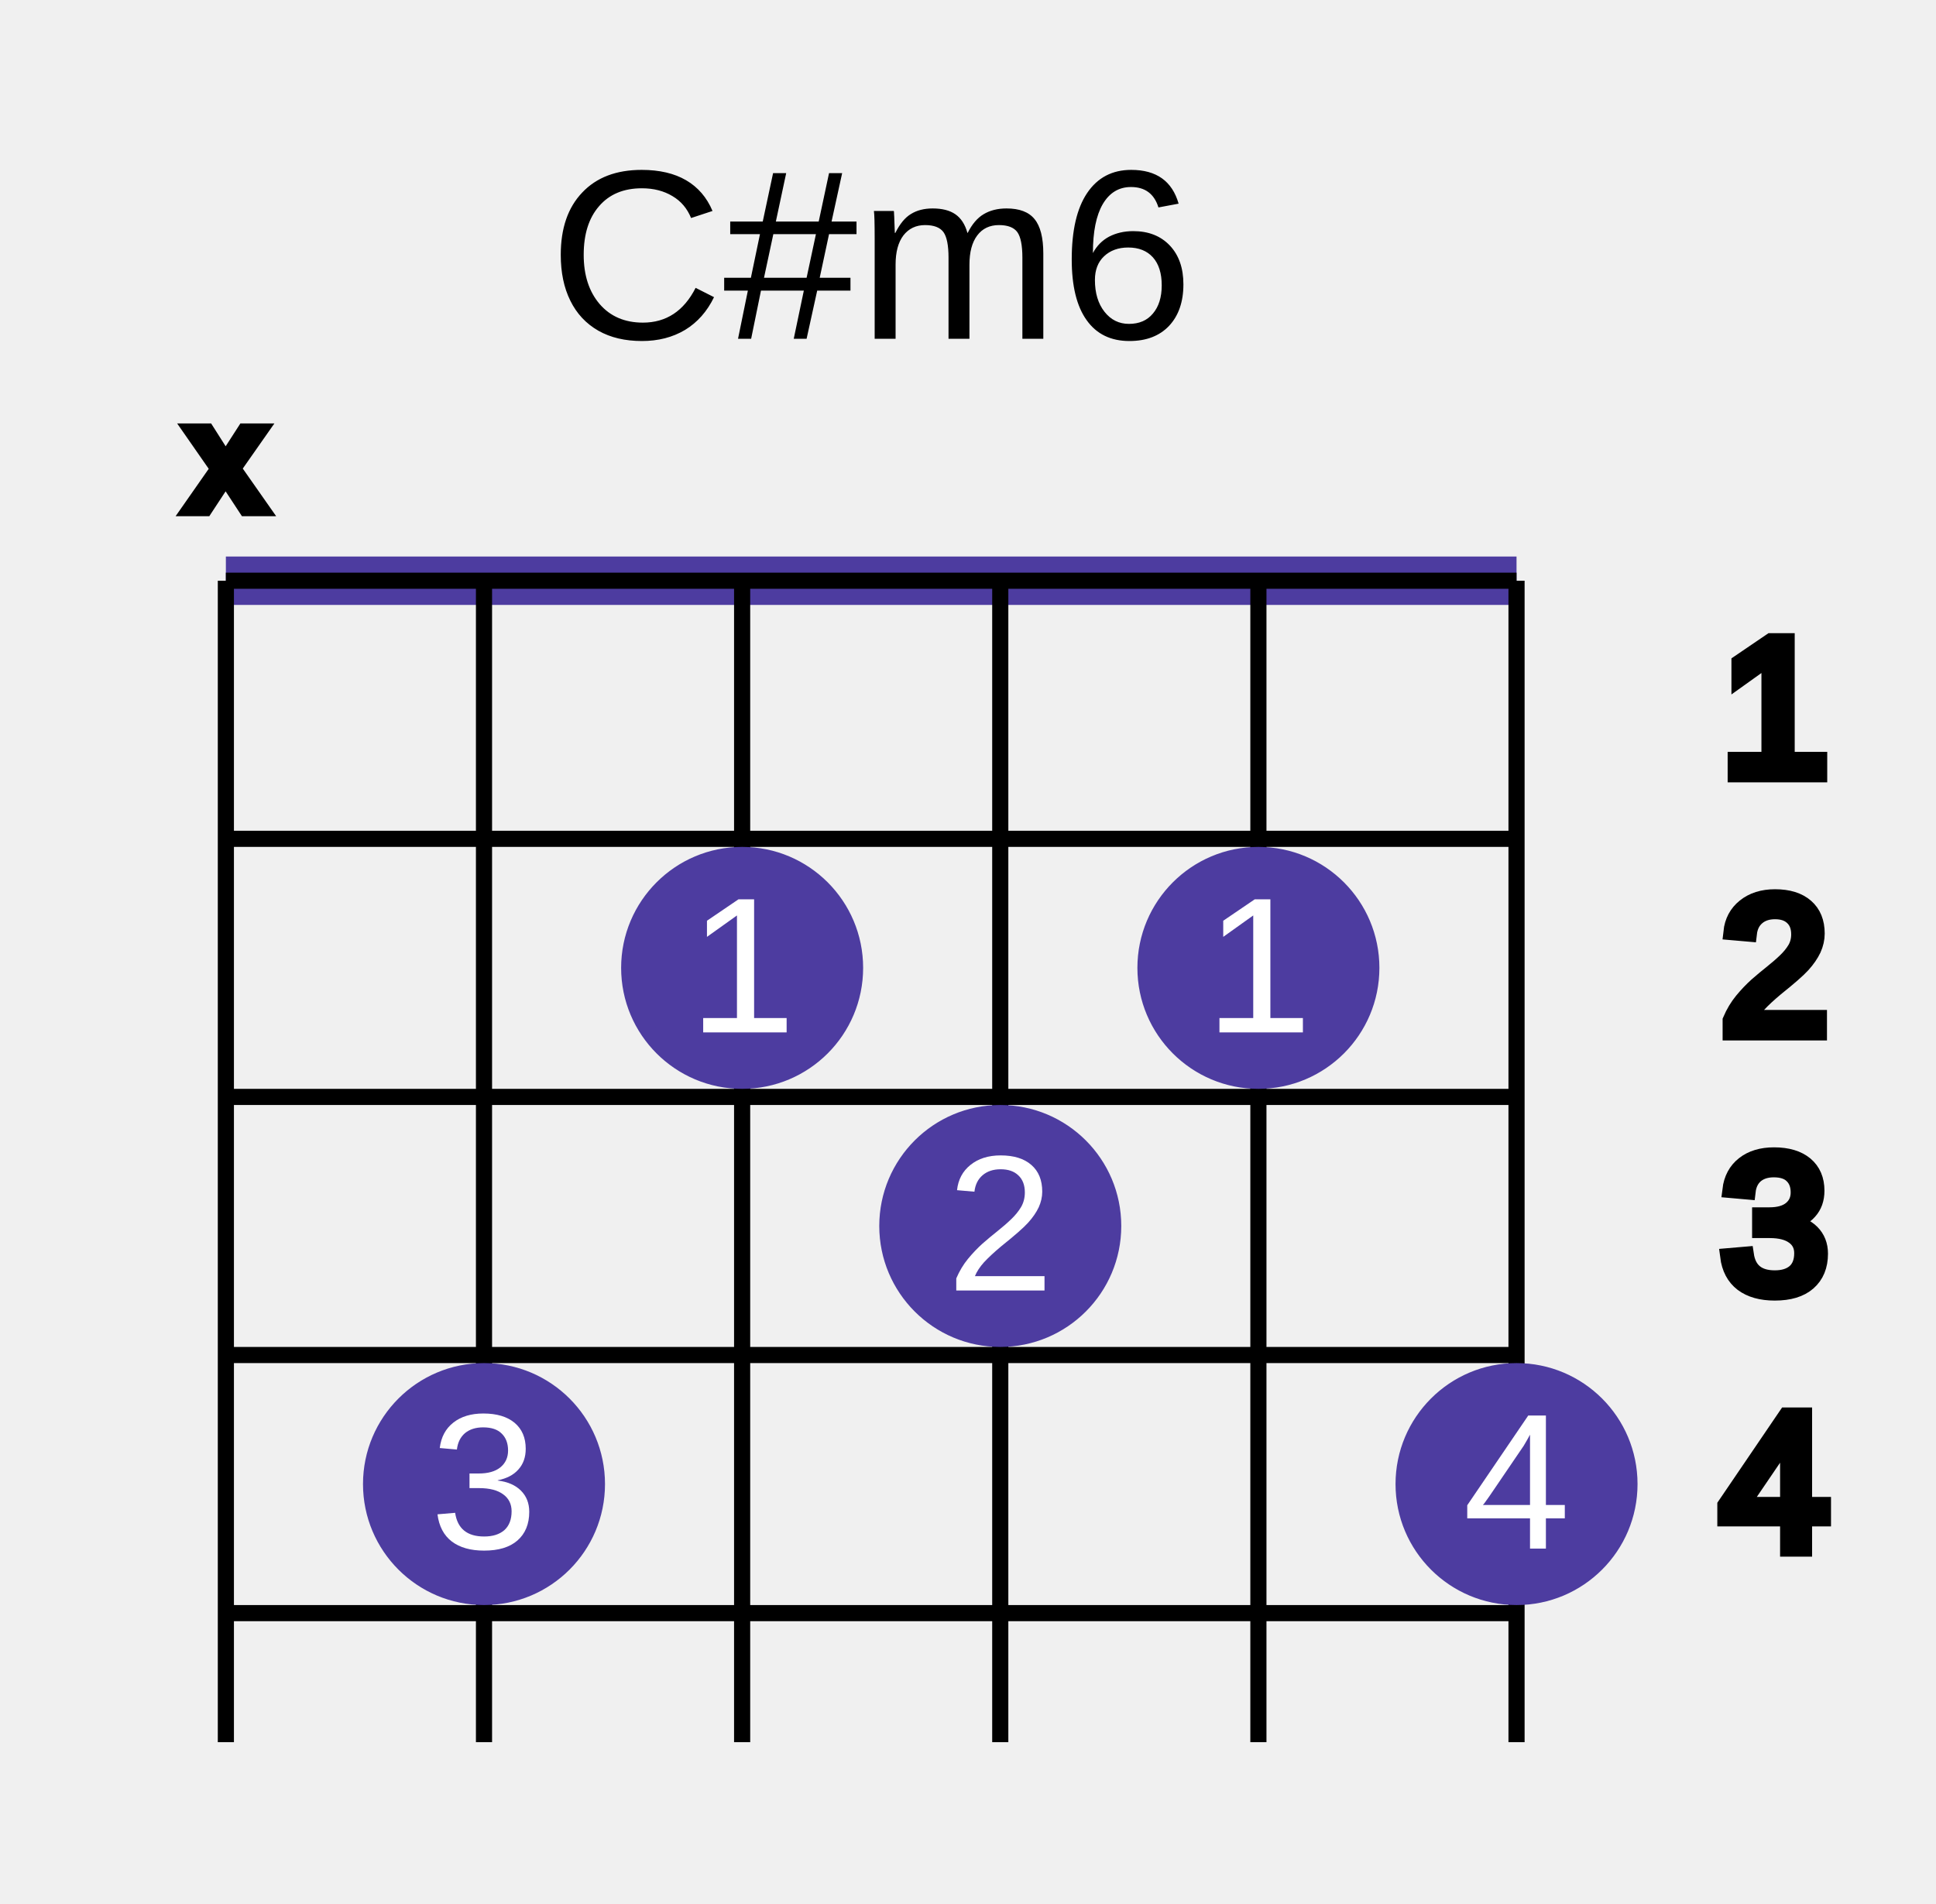
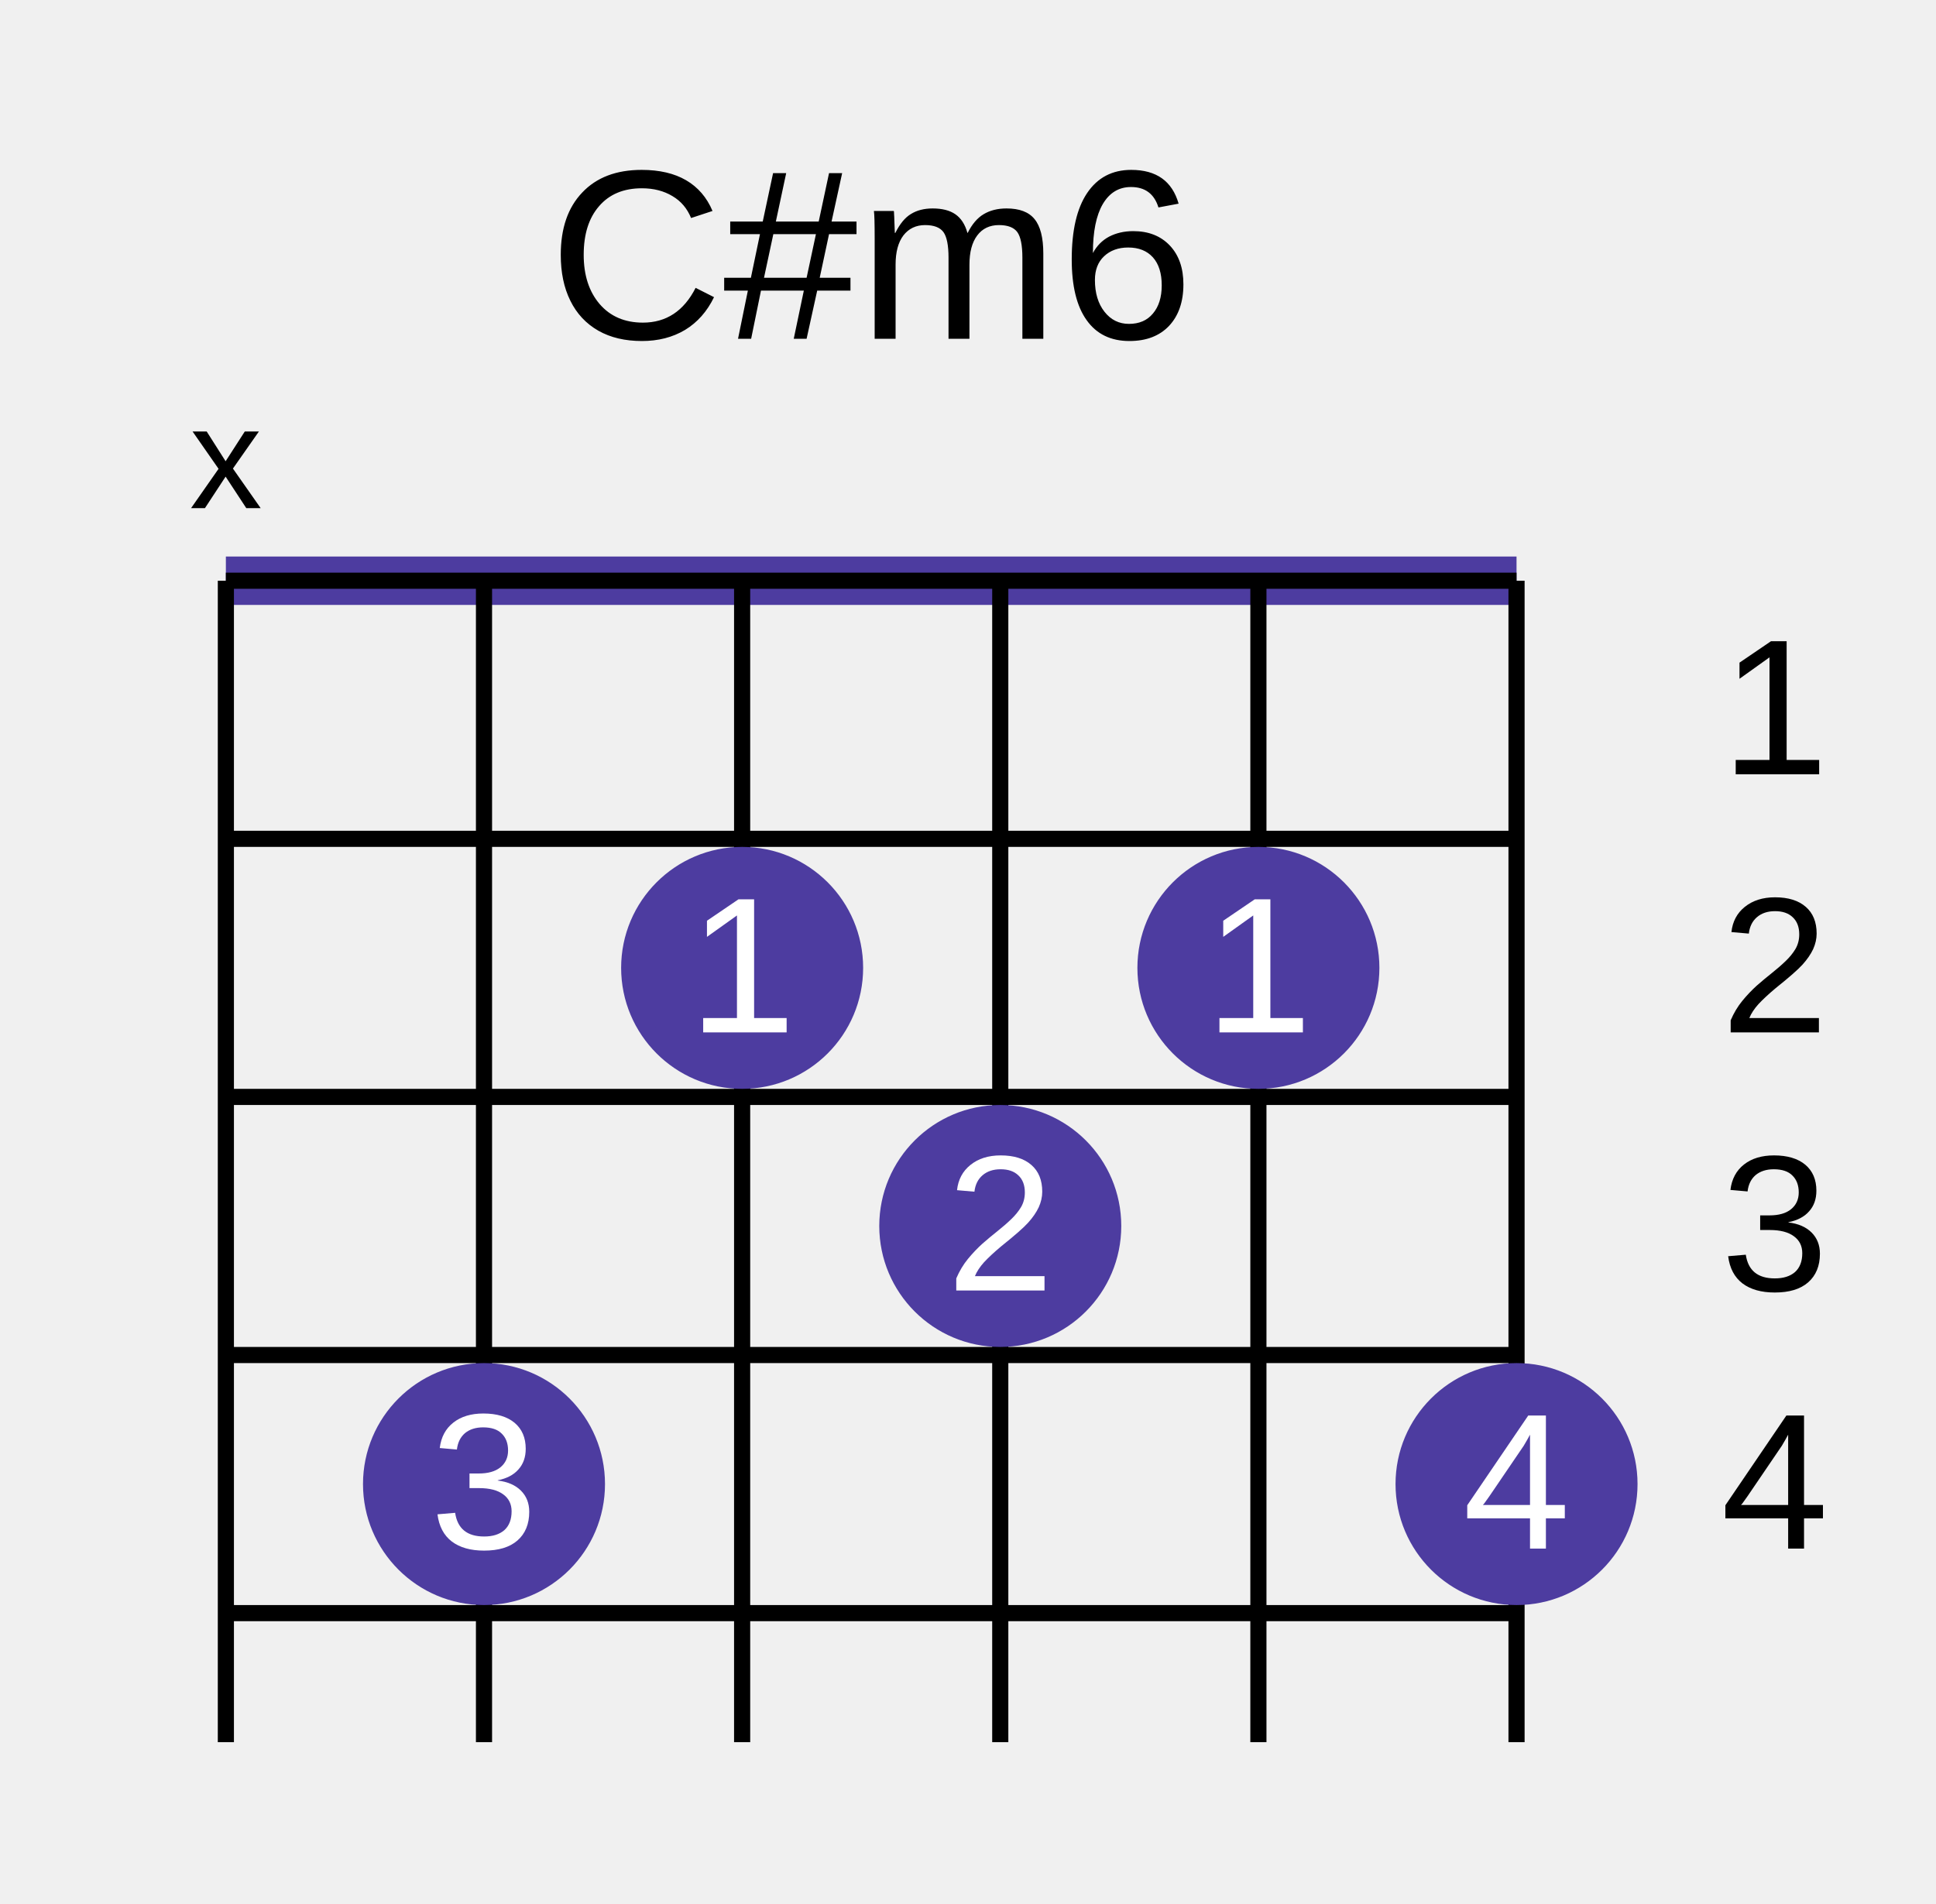
<svg xmlns="http://www.w3.org/2000/svg" height="118" version="1.1" width="120" style="overflow: hidden; position: relative; top: -0.033px;">
  <defs />
  <text style="text-anchor: middle; font: 15px &quot;Arial&quot;;" x="54" y="16" text-anchor="middle" font="10px &quot;Arial&quot;" stroke="none" fill="#000000" font-size="15px">
    <tspan dy="5">C#m6</tspan>
  </text>
  <path style="" fill="none" stroke="#4d3ca0" d="M14,36L94,36" stroke-width="3" />
  <path style="" fill="none" stroke="#000000" d="M14,36L94,36" />
  <path style="" fill="none" stroke="#000000" d="M14,52L94,52" />
-   <text style="text-anchor: middle; font: 12px &quot;Arial&quot;;" x="110" y="44" text-anchor="middle" font="10px &quot;Arial&quot;" stroke="#000000" fill="#000000" font-size="12px">
+   <text style="text-anchor: middle; font: 12px &quot;Arial&quot;;" x="110" y="44" text-anchor="middle" font="10px &quot;Arial&quot;" stroke="none" fill="#000000" font-size="12px">
    <tspan dy="4">1</tspan>
  </text>
  <path style="" fill="none" stroke="#000000" d="M14,68L94,68" />
-   <text style="text-anchor: middle; font: 12px &quot;Arial&quot;;" x="110" y="60" text-anchor="middle" font="10px &quot;Arial&quot;" stroke="#000000" fill="#000000" font-size="12px">
+   <text style="text-anchor: middle; font: 12px &quot;Arial&quot;;" x="110" y="60" text-anchor="middle" font="10px &quot;Arial&quot;" stroke="none" fill="#000000" font-size="12px">
    <tspan dy="4">2</tspan>
  </text>
  <path style="" fill="none" stroke="#000000" d="M14,84L94,84" />
-   <text style="text-anchor: middle; font: 12px &quot;Arial&quot;;" x="110" y="76" text-anchor="middle" font="10px &quot;Arial&quot;" stroke="#000000" fill="#000000" font-size="12px">
+   <text style="text-anchor: middle; font: 12px &quot;Arial&quot;;" x="110" y="76" text-anchor="middle" font="10px &quot;Arial&quot;" stroke="none" fill="#000000" font-size="12px">
    <tspan dy="4">3</tspan>
  </text>
  <path style="" fill="none" stroke="#000000" d="M14,100L94,100" />
-   <text style="text-anchor: middle; font: 12px &quot;Arial&quot;;" x="110" y="92" text-anchor="middle" font="10px &quot;Arial&quot;" stroke="#000000" fill="#000000" font-size="12px">
+   <text style="text-anchor: middle; font: 12px &quot;Arial&quot;;" x="110" y="92" text-anchor="middle" font="10px &quot;Arial&quot;" stroke="none" fill="#000000" font-size="12px">
    <tspan dy="4">4</tspan>
  </text>
  <path style="" fill="none" stroke="#000000" d="M14,36L14,108" />
  <path style="" fill="none" stroke="#000000" d="M30,36L30,108" />
  <path style="" fill="none" stroke="#000000" d="M46,36L46,108" />
  <path style="" fill="none" stroke="#000000" d="M62,36L62,108" />
  <path style="" fill="none" stroke="#000000" d="M78,36L78,108" />
  <path style="" fill="none" stroke="#000000" d="M94,36L94,108" />
-   <text style="text-anchor: middle; font: 9px &quot;Arial&quot;;" x="14" y="28" text-anchor="middle" font="10px &quot;Arial&quot;" stroke="#000000" fill="#000000" font-size="9px">
+   <text style="text-anchor: middle; font: 9px &quot;Arial&quot;;" x="14" y="28" text-anchor="middle" font="10px &quot;Arial&quot;" stroke="none" fill="#000000" font-size="9px">
    <tspan dy="3.5">x</tspan>
  </text>
  <circle cx="30" cy="92" r="7" fill="#4d3ca0" stroke="#4d3ca0" style="" />
  <text style="text-anchor: middle; font: 12px &quot;Arial&quot;;" x="30" y="92" text-anchor="middle" font="10px &quot;Arial&quot;" stroke="none" fill="#ffffff" font-size="12px">
    <tspan dy="4">3</tspan>
  </text>
  <circle cx="46" cy="60" r="7" fill="#4d3ca0" stroke="#4d3ca0" style="" />
  <text style="text-anchor: middle; font: 12px &quot;Arial&quot;;" x="46" y="60" text-anchor="middle" font="10px &quot;Arial&quot;" stroke="none" fill="#ffffff" font-size="12px">
    <tspan dy="4">1</tspan>
  </text>
  <circle cx="62" cy="76" r="7" fill="#4d3ca0" stroke="#4d3ca0" style="" />
  <text style="text-anchor: middle; font: 12px &quot;Arial&quot;;" x="62" y="76" text-anchor="middle" font="10px &quot;Arial&quot;" stroke="none" fill="#ffffff" font-size="12px">
    <tspan dy="4">2</tspan>
  </text>
  <circle cx="78" cy="60" r="7" fill="#4d3ca0" stroke="#4d3ca0" style="" />
  <text style="text-anchor: middle; font: 12px &quot;Arial&quot;;" x="78" y="60" text-anchor="middle" font="10px &quot;Arial&quot;" stroke="none" fill="#ffffff" font-size="12px">
    <tspan dy="4">1</tspan>
  </text>
  <circle cx="94" cy="92" r="7" fill="#4d3ca0" stroke="#4d3ca0" style="" />
  <text style="text-anchor: middle; font: 12px &quot;Arial&quot;;" x="94" y="92" text-anchor="middle" font="10px &quot;Arial&quot;" stroke="none" fill="#ffffff" font-size="12px">
    <tspan dy="4">4</tspan>
  </text>
</svg>
